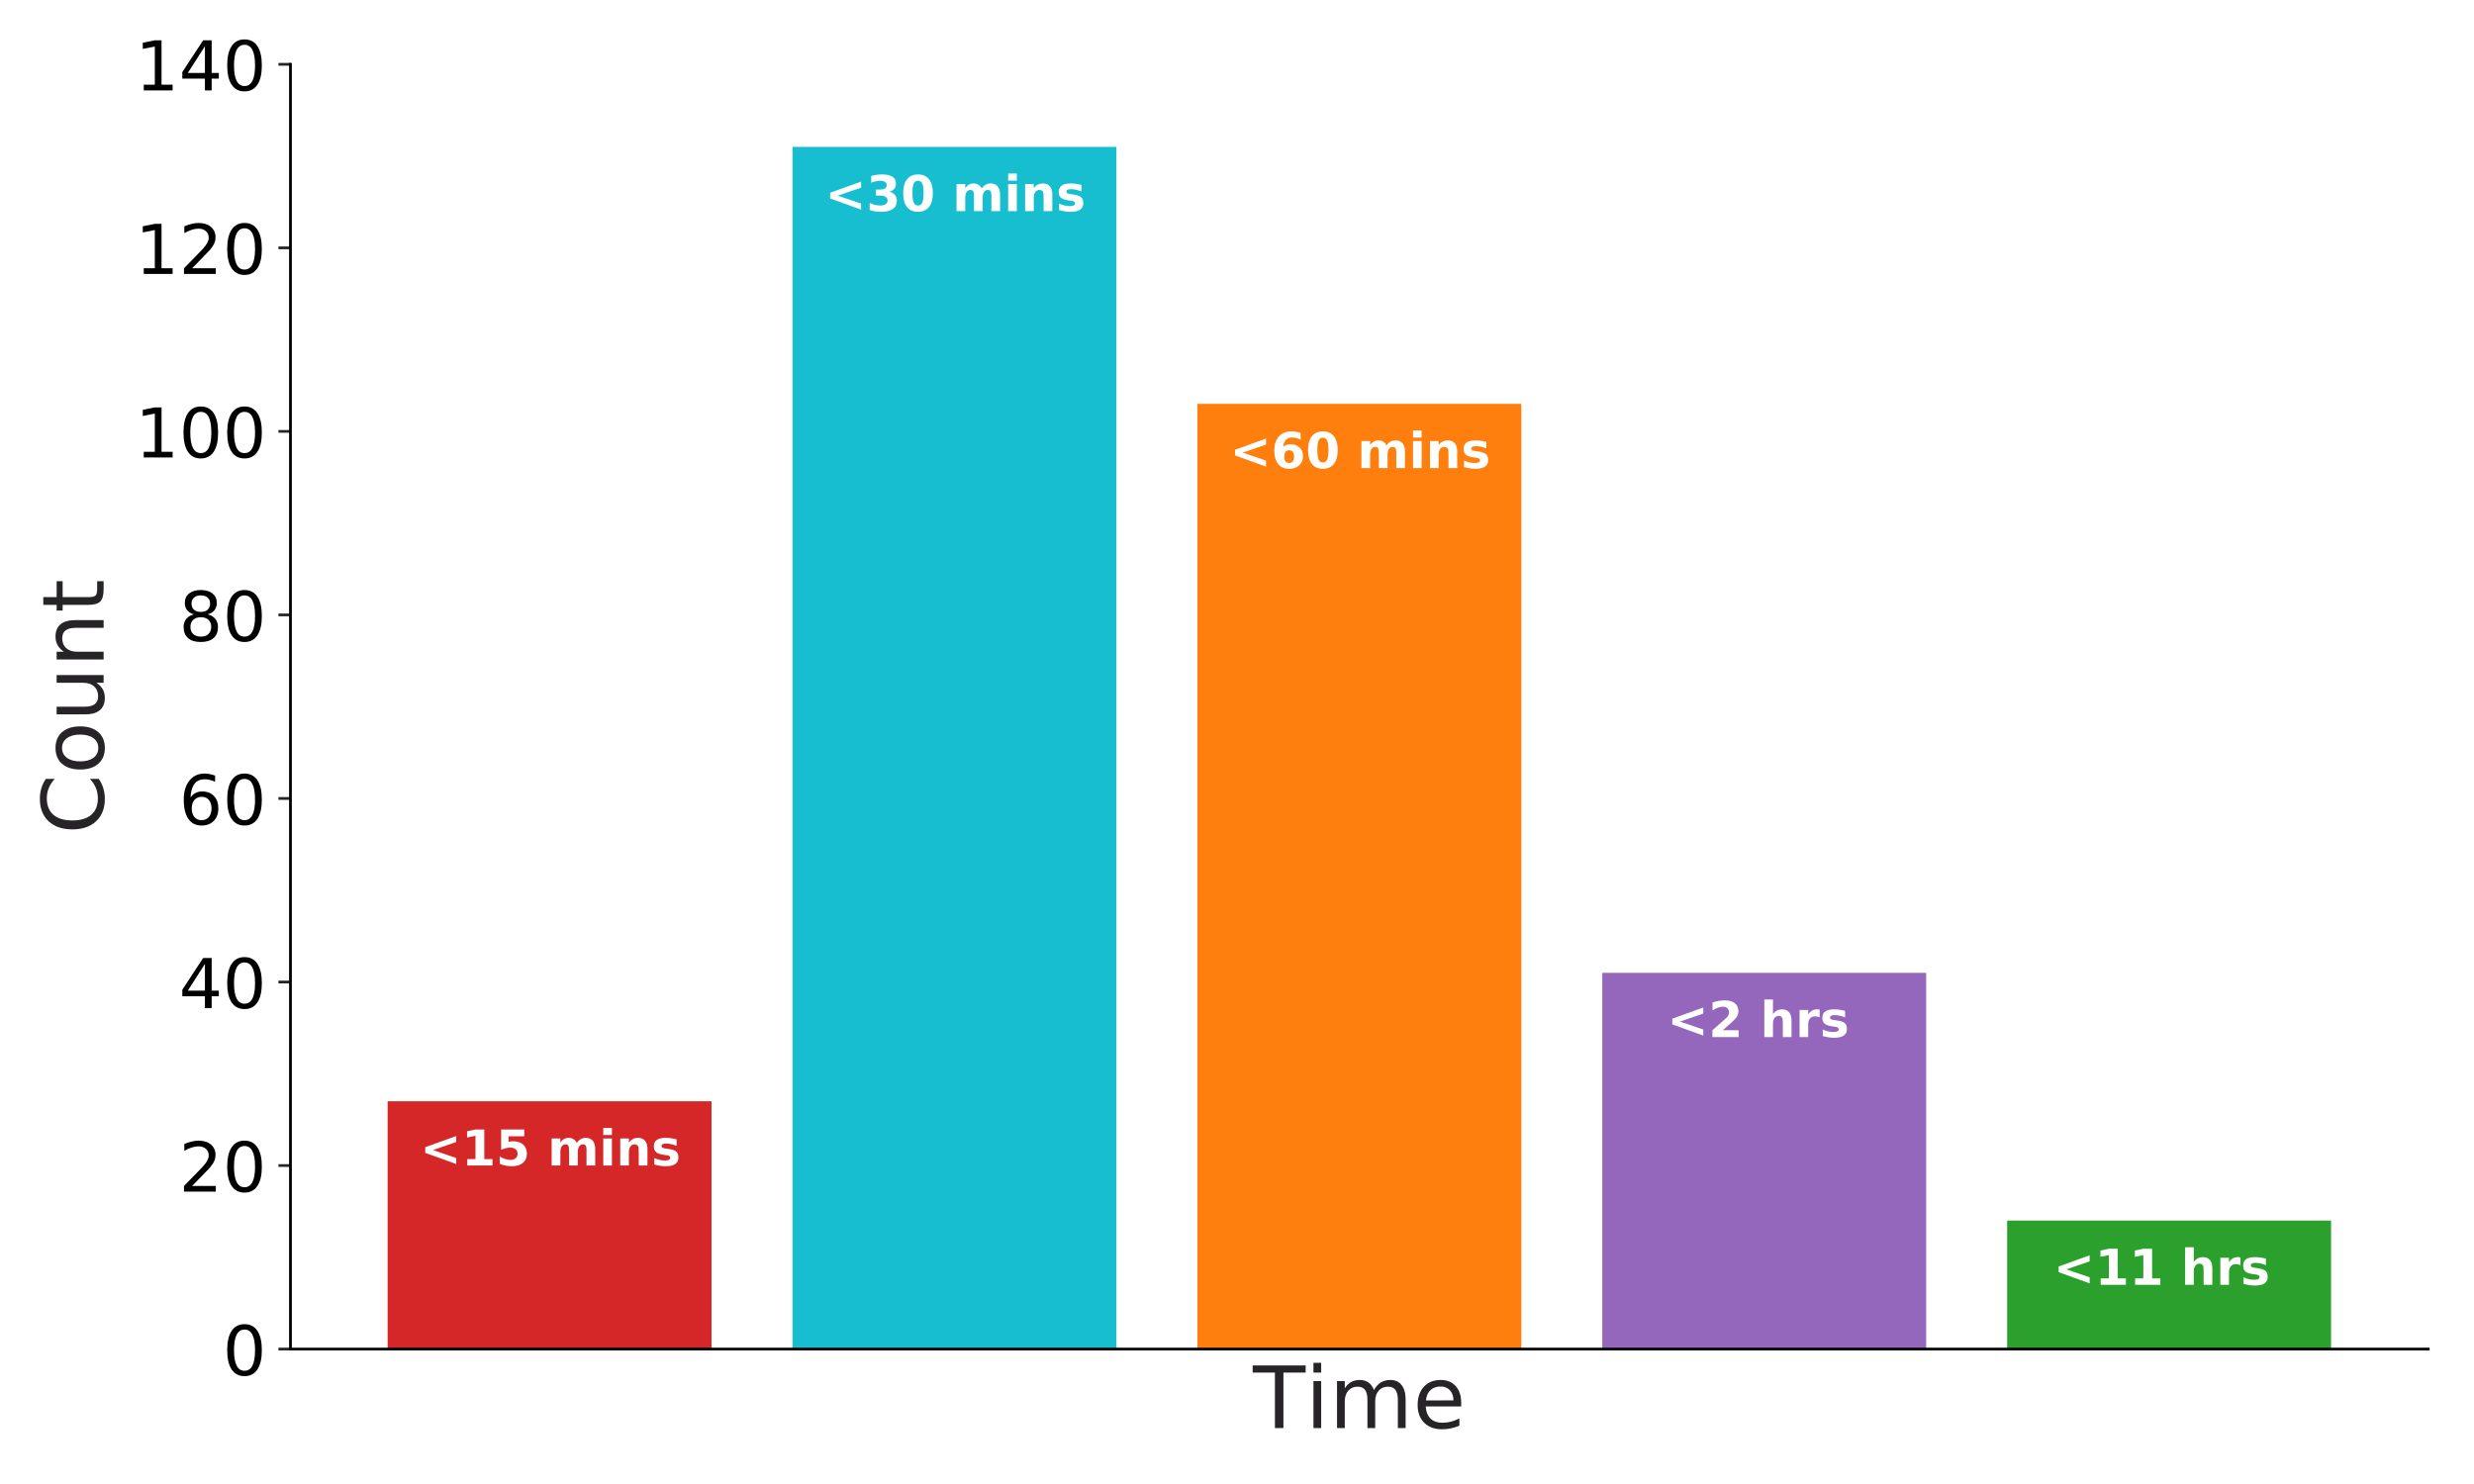
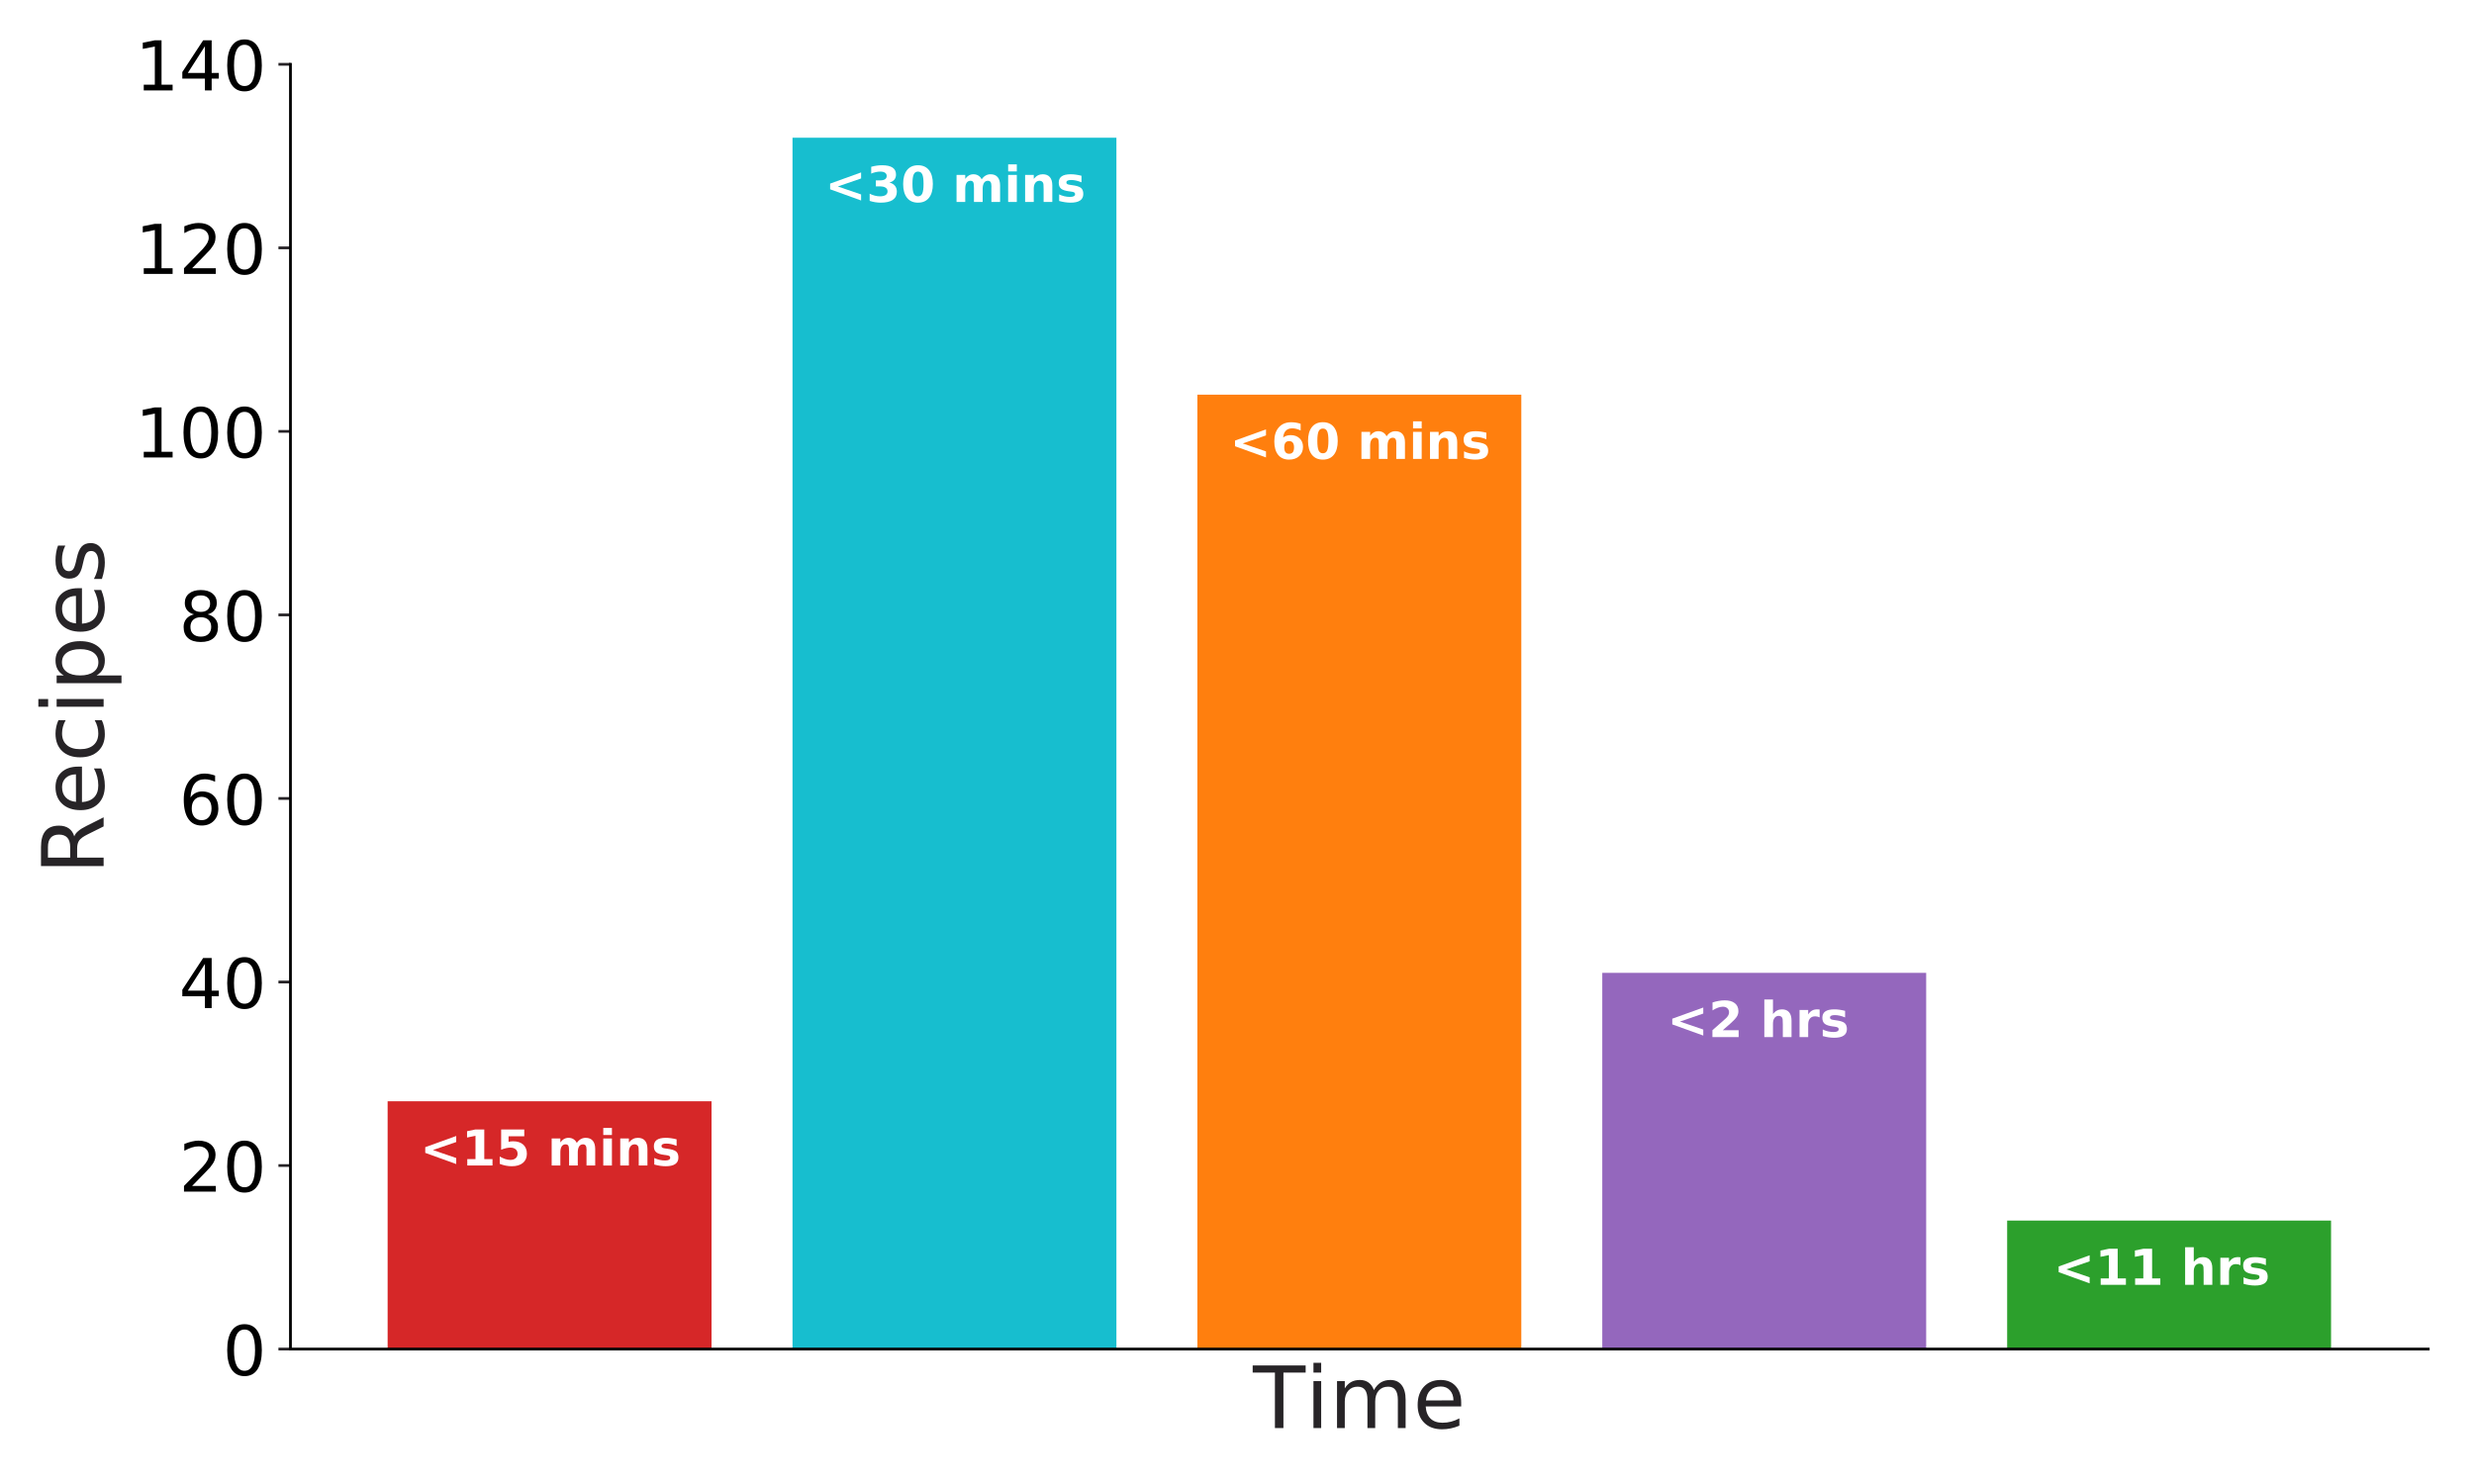
<svg xmlns="http://www.w3.org/2000/svg" xmlns:xlink="http://www.w3.org/1999/xlink" height="432pt" version="1.1" viewBox="0 0 720 432" width="720pt">
  <defs>
    <style type="text/css">
*{stroke-linecap:butt;stroke-linejoin:round;}
  </style>
  </defs>
  <g id="figure_1">
    <g id="patch_1">
      <path d="M 0 432  L 720 432  L 720 0  L 0 0  z " style="fill:#ffffff;" />
    </g>
    <g id="axes_1">
      <g id="patch_2">
        <path d="M 84.53 392.72  L 706.68 392.72  L 706.68 18.72  L 84.53 18.72  z " style="fill:#ffffff;" />
      </g>
      <g id="patch_3">
-         <path clip-path="url(#pae5ecb6cfb)" d="M 112.81 392.72  L 207.075 392.72  L 207.075 320.591  L 112.81 320.591  z " style="fill:#d62728;" />
+         <path clip-path="url(#p2903ed5c1a)" d="M 112.81 392.72  L 207.075 392.72  L 207.075 320.591  L 112.81 320.591  z " style="fill:#d62728;" />
      </g>
      <g id="patch_4">
-         <path clip-path="url(#pae5ecb6cfb)" d="M 230.641 392.72  L 324.906 392.72  L 324.906 42.763  L 230.641 42.763  z " style="fill:#17becf;" />
+         <path clip-path="url(#p2903ed5c1a)" d="M 230.641 392.72  L 324.906 392.72  L 324.906 40.091  L 230.641 40.091  z " style="fill:#17becf;" />
      </g>
      <g id="patch_5">
-         <path clip-path="url(#pae5ecb6cfb)" d="M 348.472 392.72  L 442.738 392.72  L 442.738 117.563  L 348.472 117.563  z " style="fill:#ff7f0e;" />
+         <path clip-path="url(#p2903ed5c1a)" d="M 348.472 392.72  L 442.738 392.72  L 442.738 114.891  L 348.472 114.891  z " style="fill:#ff7f0e;" />
      </g>
      <g id="patch_6">
-         <path clip-path="url(#pae5ecb6cfb)" d="M 466.304 392.72  L 560.569 392.72  L 560.569 283.191  L 466.304 283.191  z " style="fill:#9467bd;" />
+         <path clip-path="url(#p2903ed5c1a)" d="M 466.304 392.72  L 560.569 392.72  L 560.569 283.191  L 466.304 283.191  z " style="fill:#9467bd;" />
      </g>
      <g id="patch_7">
-         <path clip-path="url(#pae5ecb6cfb)" d="M 584.135 392.72  L 678.4 392.72  L 678.4 355.32  L 584.135 355.32  z " style="fill:#2ca02c;" />
+         <path clip-path="url(#p2903ed5c1a)" d="M 584.135 392.72  L 678.4 392.72  L 678.4 355.32  L 584.135 355.32  z " style="fill:#2ca02c;" />
      </g>
      <g id="matplotlib.axis_1">
        <g id="text_1">
          <defs>
            <path d="M -0.297 72.906  L 61.375 72.906  L 61.375 64.594  L 35.5 64.594  L 35.5 0  L 25.594 0  L 25.594 64.594  L -0.297 64.594  z " id="DejaVuSans-84" />
            <path d="M 9.422 54.688  L 18.406 54.688  L 18.406 0  L 9.422 0  z M 9.422 75.984  L 18.406 75.984  L 18.406 64.594  L 9.422 64.594  z " id="DejaVuSans-105" />
            <path d="M 52 44.188  Q 55.375 50.25 60.062 53.125  Q 64.75 56 71.094 56  Q 79.641 56 84.281 50.016  Q 88.922 44.047 88.922 33.016  L 88.922 0  L 79.891 0  L 79.891 32.719  Q 79.891 40.578 77.094 44.375  Q 74.312 48.188 68.609 48.188  Q 61.625 48.188 57.562 43.547  Q 53.516 38.922 53.516 30.906  L 53.516 0  L 44.484 0  L 44.484 32.719  Q 44.484 40.625 41.703 44.406  Q 38.922 48.188 33.109 48.188  Q 26.219 48.188 22.156 43.531  Q 18.109 38.875 18.109 30.906  L 18.109 0  L 9.078 0  L 9.078 54.688  L 18.109 54.688  L 18.109 46.188  Q 21.188 51.219 25.484 53.609  Q 29.781 56 35.688 56  Q 41.656 56 45.828 52.969  Q 50 49.953 52 44.188  z " id="DejaVuSans-109" />
            <path d="M 56.203 29.594  L 56.203 25.203  L 14.891 25.203  Q 15.484 15.922 20.484 11.062  Q 25.484 6.203 34.422 6.203  Q 39.594 6.203 44.453 7.469  Q 49.312 8.734 54.109 11.281  L 54.109 2.781  Q 49.266 0.734 44.188 -0.344  Q 39.109 -1.422 33.891 -1.422  Q 20.797 -1.422 13.156 6.188  Q 5.516 13.812 5.516 26.812  Q 5.516 40.234 12.766 48.109  Q 20.016 56 32.328 56  Q 43.359 56 49.781 48.891  Q 56.203 41.797 56.203 29.594  z M 47.219 32.234  Q 47.125 39.594 43.094 43.984  Q 39.062 48.391 32.422 48.391  Q 24.906 48.391 20.391 44.141  Q 15.875 39.891 15.188 32.172  z " id="DejaVuSans-101" />
          </defs>
          <g style="fill:#272427;" transform="translate(364.6363 415.7161)scale(0.25 -0.25)">
            <use xlink:href="#DejaVuSans-84" />
            <use x="61.037" xlink:href="#DejaVuSans-105" />
            <use x="88.82" xlink:href="#DejaVuSans-109" />
            <use x="186.232" xlink:href="#DejaVuSans-101" />
          </g>
        </g>
      </g>
      <g id="matplotlib.axis_2">
        <g id="ytick_1">
          <g id="line2d_1">
            <defs>
-               <path d="M 0 0  L -3.5 0  " id="m90a2fc1e50" style="stroke:#272427;stroke-width:0.8;" />
-             </defs>
-             <g>
-               <use style="fill:#272427;stroke:#272427;stroke-width:0.8;" x="84.53" xlink:href="#m90a2fc1e50" y="392.72" />
+               <path d="M 0 0  L -3.5 0  " id="m775fbb314b" style="stroke:#272427;stroke-width:0.8;" />
+             </defs>
+             <g>
+               <use style="fill:#272427;stroke:#272427;stroke-width:0.8;" x="84.53" xlink:href="#m775fbb314b" y="392.72" />
            </g>
          </g>
          <g id="text_2">
            <defs>
              <path d="M 31.781 66.406  Q 24.172 66.406 20.328 58.906  Q 16.5 51.422 16.5 36.375  Q 16.5 21.391 20.328 13.891  Q 24.172 6.391 31.781 6.391  Q 39.453 6.391 43.281 13.891  Q 47.125 21.391 47.125 36.375  Q 47.125 51.422 43.281 58.906  Q 39.453 66.406 31.781 66.406  z M 31.781 74.219  Q 44.047 74.219 50.516 64.516  Q 56.984 54.828 56.984 36.375  Q 56.984 17.969 50.516 8.266  Q 44.047 -1.422 31.781 -1.422  Q 19.531 -1.422 13.062 8.266  Q 6.594 17.969 6.594 36.375  Q 6.594 54.828 13.062 64.516  Q 19.531 74.219 31.781 74.219  z " id="DejaVuSans-48" />
            </defs>
            <g transform="translate(64.805 400.3184)scale(0.2 -0.2)">
              <use xlink:href="#DejaVuSans-48" />
            </g>
          </g>
        </g>
        <g id="ytick_2">
          <g id="line2d_2">
            <g>
-               <use style="fill:#272427;stroke:#272427;stroke-width:0.8;" x="84.53" xlink:href="#m90a2fc1e50" y="339.291" />
+               <use style="fill:#272427;stroke:#272427;stroke-width:0.8;" x="84.53" xlink:href="#m775fbb314b" y="339.291" />
            </g>
          </g>
          <g id="text_3">
            <defs>
              <path d="M 19.188 8.297  L 53.609 8.297  L 53.609 0  L 7.328 0  L 7.328 8.297  Q 12.938 14.109 22.625 23.891  Q 32.328 33.688 34.812 36.531  Q 39.547 41.844 41.422 45.531  Q 43.312 49.219 43.312 52.781  Q 43.312 58.594 39.234 62.25  Q 35.156 65.922 28.609 65.922  Q 23.969 65.922 18.812 64.312  Q 13.672 62.703 7.812 59.422  L 7.812 69.391  Q 13.766 71.781 18.938 73  Q 24.125 74.219 28.422 74.219  Q 39.75 74.219 46.484 68.547  Q 53.219 62.891 53.219 53.422  Q 53.219 48.922 51.531 44.891  Q 49.859 40.875 45.406 35.406  Q 44.188 33.984 37.641 27.219  Q 31.109 20.453 19.188 8.297  z " id="DejaVuSans-50" />
            </defs>
            <g transform="translate(52.08 346.8899)scale(0.2 -0.2)">
              <use xlink:href="#DejaVuSans-50" />
              <use x="63.623" xlink:href="#DejaVuSans-48" />
            </g>
          </g>
        </g>
        <g id="ytick_3">
          <g id="line2d_3">
            <g>
-               <use style="fill:#272427;stroke:#272427;stroke-width:0.8;" x="84.53" xlink:href="#m90a2fc1e50" y="285.863" />
+               <use style="fill:#272427;stroke:#272427;stroke-width:0.8;" x="84.53" xlink:href="#m775fbb314b" y="285.863" />
            </g>
          </g>
          <g id="text_4">
            <defs>
              <path d="M 37.797 64.312  L 12.891 25.391  L 37.797 25.391  z M 35.203 72.906  L 47.609 72.906  L 47.609 25.391  L 58.016 25.391  L 58.016 17.188  L 47.609 17.188  L 47.609 0  L 37.797 0  L 37.797 17.188  L 4.891 17.188  L 4.891 26.703  z " id="DejaVuSans-52" />
            </defs>
            <g transform="translate(52.08 293.4613)scale(0.2 -0.2)">
              <use xlink:href="#DejaVuSans-52" />
              <use x="63.623" xlink:href="#DejaVuSans-48" />
            </g>
          </g>
        </g>
        <g id="ytick_4">
          <g id="line2d_4">
            <g>
-               <use style="fill:#272427;stroke:#272427;stroke-width:0.8;" x="84.53" xlink:href="#m90a2fc1e50" y="232.434" />
+               <use style="fill:#272427;stroke:#272427;stroke-width:0.8;" x="84.53" xlink:href="#m775fbb314b" y="232.434" />
            </g>
          </g>
          <g id="text_5">
            <defs>
              <path d="M 33.016 40.375  Q 26.375 40.375 22.484 35.828  Q 18.609 31.297 18.609 23.391  Q 18.609 15.531 22.484 10.953  Q 26.375 6.391 33.016 6.391  Q 39.656 6.391 43.531 10.953  Q 47.406 15.531 47.406 23.391  Q 47.406 31.297 43.531 35.828  Q 39.656 40.375 33.016 40.375  z M 52.594 71.297  L 52.594 62.312  Q 48.875 64.062 45.094 64.984  Q 41.312 65.922 37.594 65.922  Q 27.828 65.922 22.672 59.328  Q 17.531 52.734 16.797 39.406  Q 19.672 43.656 24.016 45.922  Q 28.375 48.188 33.594 48.188  Q 44.578 48.188 50.953 41.516  Q 57.328 34.859 57.328 23.391  Q 57.328 12.156 50.688 5.359  Q 44.047 -1.422 33.016 -1.422  Q 20.359 -1.422 13.672 8.266  Q 6.984 17.969 6.984 36.375  Q 6.984 53.656 15.188 63.938  Q 23.391 74.219 37.203 74.219  Q 40.922 74.219 44.703 73.484  Q 48.484 72.75 52.594 71.297  z " id="DejaVuSans-54" />
            </defs>
            <g transform="translate(52.08 240.0327)scale(0.2 -0.2)">
              <use xlink:href="#DejaVuSans-54" />
              <use x="63.623" xlink:href="#DejaVuSans-48" />
            </g>
          </g>
        </g>
        <g id="ytick_5">
          <g id="line2d_5">
            <g>
-               <use style="fill:#272427;stroke:#272427;stroke-width:0.8;" x="84.53" xlink:href="#m90a2fc1e50" y="179.006" />
+               <use style="fill:#272427;stroke:#272427;stroke-width:0.8;" x="84.53" xlink:href="#m775fbb314b" y="179.006" />
            </g>
          </g>
          <g id="text_6">
            <defs>
              <path d="M 31.781 34.625  Q 24.75 34.625 20.719 30.859  Q 16.703 27.094 16.703 20.516  Q 16.703 13.922 20.719 10.156  Q 24.75 6.391 31.781 6.391  Q 38.812 6.391 42.859 10.172  Q 46.922 13.969 46.922 20.516  Q 46.922 27.094 42.891 30.859  Q 38.875 34.625 31.781 34.625  z M 21.922 38.812  Q 15.578 40.375 12.031 44.719  Q 8.5 49.078 8.5 55.328  Q 8.5 64.062 14.719 69.141  Q 20.953 74.219 31.781 74.219  Q 42.672 74.219 48.875 69.141  Q 55.078 64.062 55.078 55.328  Q 55.078 49.078 51.531 44.719  Q 48 40.375 41.703 38.812  Q 48.828 37.156 52.797 32.312  Q 56.781 27.484 56.781 20.516  Q 56.781 9.906 50.312 4.234  Q 43.844 -1.422 31.781 -1.422  Q 19.734 -1.422 13.25 4.234  Q 6.781 9.906 6.781 20.516  Q 6.781 27.484 10.781 32.312  Q 14.797 37.156 21.922 38.812  z M 18.312 54.391  Q 18.312 48.734 21.844 45.562  Q 25.391 42.391 31.781 42.391  Q 38.141 42.391 41.719 45.562  Q 45.312 48.734 45.312 54.391  Q 45.312 60.062 41.719 63.234  Q 38.141 66.406 31.781 66.406  Q 25.391 66.406 21.844 63.234  Q 18.312 60.062 18.312 54.391  z " id="DejaVuSans-56" />
            </defs>
            <g transform="translate(52.08 186.6042)scale(0.2 -0.2)">
              <use xlink:href="#DejaVuSans-56" />
              <use x="63.623" xlink:href="#DejaVuSans-48" />
            </g>
          </g>
        </g>
        <g id="ytick_6">
          <g id="line2d_6">
            <g>
-               <use style="fill:#272427;stroke:#272427;stroke-width:0.8;" x="84.53" xlink:href="#m90a2fc1e50" y="125.577" />
+               <use style="fill:#272427;stroke:#272427;stroke-width:0.8;" x="84.53" xlink:href="#m775fbb314b" y="125.577" />
            </g>
          </g>
          <g id="text_7">
            <defs>
              <path d="M 12.406 8.297  L 28.516 8.297  L 28.516 63.922  L 10.984 60.406  L 10.984 69.391  L 28.422 72.906  L 38.281 72.906  L 38.281 8.297  L 54.391 8.297  L 54.391 0  L 12.406 0  z " id="DejaVuSans-49" />
            </defs>
            <g transform="translate(39.355 133.1756)scale(0.2 -0.2)">
              <use xlink:href="#DejaVuSans-49" />
              <use x="63.623" xlink:href="#DejaVuSans-48" />
              <use x="127.246" xlink:href="#DejaVuSans-48" />
            </g>
          </g>
        </g>
        <g id="ytick_7">
          <g id="line2d_7">
            <g>
-               <use style="fill:#272427;stroke:#272427;stroke-width:0.8;" x="84.53" xlink:href="#m90a2fc1e50" y="72.149" />
+               <use style="fill:#272427;stroke:#272427;stroke-width:0.8;" x="84.53" xlink:href="#m775fbb314b" y="72.149" />
            </g>
          </g>
          <g id="text_8">
            <g transform="translate(39.355 79.74701)scale(0.2 -0.2)">
              <use xlink:href="#DejaVuSans-49" />
              <use x="63.623" xlink:href="#DejaVuSans-50" />
              <use x="127.246" xlink:href="#DejaVuSans-48" />
            </g>
          </g>
        </g>
        <g id="ytick_8">
          <g id="line2d_8">
            <g>
-               <use style="fill:#272427;stroke:#272427;stroke-width:0.8;" x="84.53" xlink:href="#m90a2fc1e50" y="18.72" />
+               <use style="fill:#272427;stroke:#272427;stroke-width:0.8;" x="84.53" xlink:href="#m775fbb314b" y="18.72" />
            </g>
          </g>
          <g id="text_9">
            <g transform="translate(39.355 26.31844)scale(0.2 -0.2)">
              <use xlink:href="#DejaVuSans-49" />
              <use x="63.623" xlink:href="#DejaVuSans-52" />
              <use x="127.246" xlink:href="#DejaVuSans-48" />
            </g>
          </g>
        </g>
        <g id="text_10">
          <defs>
-             <path d="M 64.406 67.281  L 64.406 56.891  Q 59.422 61.531 53.781 63.812  Q 48.141 66.109 41.797 66.109  Q 29.297 66.109 22.656 58.469  Q 16.016 50.828 16.016 36.375  Q 16.016 21.969 22.656 14.328  Q 29.297 6.688 41.797 6.688  Q 48.141 6.688 53.781 8.984  Q 59.422 11.281 64.406 15.922  L 64.406 5.609  Q 59.234 2.094 53.438 0.328  Q 47.656 -1.422 41.219 -1.422  Q 24.656 -1.422 15.125 8.703  Q 5.609 18.844 5.609 36.375  Q 5.609 53.953 15.125 64.078  Q 24.656 74.219 41.219 74.219  Q 47.75 74.219 53.531 72.484  Q 59.328 70.75 64.406 67.281  z " id="DejaVuSans-67" />
-             <path d="M 30.609 48.391  Q 23.391 48.391 19.188 42.75  Q 14.984 37.109 14.984 27.297  Q 14.984 17.484 19.156 11.844  Q 23.344 6.203 30.609 6.203  Q 37.797 6.203 41.984 11.859  Q 46.188 17.531 46.188 27.297  Q 46.188 37.016 41.984 42.703  Q 37.797 48.391 30.609 48.391  z M 30.609 56  Q 42.328 56 49.016 48.375  Q 55.719 40.766 55.719 27.297  Q 55.719 13.875 49.016 6.219  Q 42.328 -1.422 30.609 -1.422  Q 18.844 -1.422 12.172 6.219  Q 5.516 13.875 5.516 27.297  Q 5.516 40.766 12.172 48.375  Q 18.844 56 30.609 56  z " id="DejaVuSans-111" />
-             <path d="M 8.5 21.578  L 8.5 54.688  L 17.484 54.688  L 17.484 21.922  Q 17.484 14.156 20.5 10.266  Q 23.531 6.391 29.594 6.391  Q 36.859 6.391 41.078 11.031  Q 45.312 15.672 45.312 23.688  L 45.312 54.688  L 54.297 54.688  L 54.297 0  L 45.312 0  L 45.312 8.406  Q 42.047 3.422 37.719 1  Q 33.406 -1.422 27.688 -1.422  Q 18.266 -1.422 13.375 4.438  Q 8.5 10.297 8.5 21.578  z M 31.109 56  z " id="DejaVuSans-117" />
-             <path d="M 54.891 33.016  L 54.891 0  L 45.906 0  L 45.906 32.719  Q 45.906 40.484 42.875 44.328  Q 39.844 48.188 33.797 48.188  Q 26.516 48.188 22.312 43.547  Q 18.109 38.922 18.109 30.906  L 18.109 0  L 9.078 0  L 9.078 54.688  L 18.109 54.688  L 18.109 46.188  Q 21.344 51.125 25.703 53.562  Q 30.078 56 35.797 56  Q 45.219 56 50.047 50.172  Q 54.891 44.344 54.891 33.016  z " id="DejaVuSans-110" />
-             <path d="M 18.312 70.219  L 18.312 54.688  L 36.812 54.688  L 36.812 47.703  L 18.312 47.703  L 18.312 18.016  Q 18.312 11.328 20.141 9.422  Q 21.969 7.516 27.594 7.516  L 36.812 7.516  L 36.812 0  L 27.594 0  Q 17.188 0 13.234 3.875  Q 9.281 7.766 9.281 18.016  L 9.281 47.703  L 2.688 47.703  L 2.688 54.688  L 9.281 54.688  L 9.281 70.219  z " id="DejaVuSans-116" />
+             <path d="M 44.391 34.188  Q 47.562 33.109 50.562 29.594  Q 53.562 26.078 56.594 19.922  L 66.609 0  L 56 0  L 46.688 18.703  Q 43.062 26.031 39.672 28.422  Q 36.281 30.812 30.422 30.812  L 19.672 30.812  L 19.672 0  L 9.812 0  L 9.812 72.906  L 32.078 72.906  Q 44.578 72.906 50.734 67.672  Q 56.891 62.453 56.891 51.906  Q 56.891 45.016 53.688 40.469  Q 50.484 35.938 44.391 34.188  z M 19.672 64.797  L 19.672 38.922  L 32.078 38.922  Q 39.203 38.922 42.844 42.219  Q 46.484 45.516 46.484 51.906  Q 46.484 58.297 42.844 61.547  Q 39.203 64.797 32.078 64.797  z " id="DejaVuSans-82" />
+             <path d="M 48.781 52.594  L 48.781 44.188  Q 44.969 46.297 41.141 47.344  Q 37.312 48.391 33.406 48.391  Q 24.656 48.391 19.812 42.844  Q 14.984 37.312 14.984 27.297  Q 14.984 17.281 19.812 11.734  Q 24.656 6.203 33.406 6.203  Q 37.312 6.203 41.141 7.25  Q 44.969 8.297 48.781 10.406  L 48.781 2.094  Q 45.016 0.344 40.984 -0.531  Q 36.969 -1.422 32.422 -1.422  Q 20.062 -1.422 12.781 6.344  Q 5.516 14.109 5.516 27.297  Q 5.516 40.672 12.859 48.328  Q 20.219 56 33.016 56  Q 37.156 56 41.109 55.141  Q 45.062 54.297 48.781 52.594  z " id="DejaVuSans-99" />
+             <path d="M 18.109 8.203  L 18.109 -20.797  L 9.078 -20.797  L 9.078 54.688  L 18.109 54.688  L 18.109 46.391  Q 20.953 51.266 25.266 53.625  Q 29.594 56 35.594 56  Q 45.562 56 51.781 48.094  Q 58.016 40.188 58.016 27.297  Q 58.016 14.406 51.781 6.484  Q 45.562 -1.422 35.594 -1.422  Q 29.594 -1.422 25.266 0.953  Q 20.953 3.328 18.109 8.203  z M 48.688 27.297  Q 48.688 37.203 44.609 42.844  Q 40.531 48.484 33.406 48.484  Q 26.266 48.484 22.188 42.844  Q 18.109 37.203 18.109 27.297  Q 18.109 17.391 22.188 11.75  Q 26.266 6.109 33.406 6.109  Q 40.531 6.109 44.609 11.75  Q 48.688 17.391 48.688 27.297  z " id="DejaVuSans-112" />
+             <path d="M 44.281 53.078  L 44.281 44.578  Q 40.484 46.531 36.375 47.5  Q 32.281 48.484 27.875 48.484  Q 21.188 48.484 17.844 46.438  Q 14.5 44.391 14.5 40.281  Q 14.5 37.156 16.891 35.375  Q 19.281 33.594 26.516 31.984  L 29.594 31.297  Q 39.156 29.25 43.188 25.516  Q 47.219 21.781 47.219 15.094  Q 47.219 7.469 41.188 3.016  Q 35.156 -1.422 24.609 -1.422  Q 20.219 -1.422 15.453 -0.562  Q 10.688 0.297 5.422 2  L 5.422 11.281  Q 10.406 8.688 15.234 7.391  Q 20.062 6.109 24.812 6.109  Q 31.156 6.109 34.562 8.281  Q 37.984 10.453 37.984 14.406  Q 37.984 18.062 35.516 20.016  Q 33.062 21.969 24.703 23.781  L 21.578 24.516  Q 13.234 26.266 9.516 29.906  Q 5.812 33.547 5.812 39.891  Q 5.812 47.609 11.281 51.797  Q 16.75 56 26.812 56  Q 31.781 56 36.172 55.266  Q 40.578 54.547 44.281 53.078  z " id="DejaVuSans-115" />
          </defs>
-           <g style="fill:#272427;" transform="translate(30.15578 242.8411)rotate(-90)scale(0.25 -0.25)">
-             <use xlink:href="#DejaVuSans-67" />
-             <use x="69.824" xlink:href="#DejaVuSans-111" />
-             <use x="131.006" xlink:href="#DejaVuSans-117" />
-             <use x="194.385" xlink:href="#DejaVuSans-110" />
-             <use x="257.764" xlink:href="#DejaVuSans-116" />
+           <g style="fill:#272427;" transform="translate(30.15578 254.5735)rotate(-90)scale(0.25 -0.25)">
+             <use xlink:href="#DejaVuSans-82" />
+             <use x="69.42" xlink:href="#DejaVuSans-101" />
+             <use x="130.943" xlink:href="#DejaVuSans-99" />
+             <use x="185.924" xlink:href="#DejaVuSans-105" />
+             <use x="213.707" xlink:href="#DejaVuSans-112" />
+             <use x="277.184" xlink:href="#DejaVuSans-101" />
+             <use x="338.707" xlink:href="#DejaVuSans-115" />
          </g>
        </g>
      </g>
      <g id="patch_8">
        <path d="M 84.53 392.72  L 84.53 18.72  " style="fill:none;stroke:#000000;stroke-linecap:square;stroke-linejoin:miter;stroke-width:0.8;" />
      </g>
      <g id="patch_9">
        <path d="M 84.53 392.72  L 706.68 392.72  " style="fill:none;stroke:#000000;stroke-linecap:square;stroke-linejoin:miter;stroke-width:0.8;" />
      </g>
      <g id="text_11">
        <defs>
          <path d="M 73.188 47.516  L 26.125 31.297  L 73.188 15.188  L 73.188 2.984  L 10.594 25.594  L 10.594 37.109  L 73.188 59.719  z " id="DejaVuSans-Bold-60" />
          <path d="M 11.719 12.984  L 28.328 12.984  L 28.328 60.109  L 11.281 56.594  L 11.281 69.391  L 28.219 72.906  L 46.094 72.906  L 46.094 12.984  L 62.703 12.984  L 62.703 0  L 11.719 0  z " id="DejaVuSans-Bold-49" />
          <path d="M 10.594 72.906  L 57.328 72.906  L 57.328 59.078  L 25.594 59.078  L 25.594 47.797  Q 27.734 48.391 29.906 48.703  Q 32.078 49.031 34.422 49.031  Q 47.75 49.031 55.172 42.359  Q 62.594 35.688 62.594 23.781  Q 62.594 11.969 54.516 5.266  Q 46.438 -1.422 32.078 -1.422  Q 25.875 -1.422 19.797 -0.219  Q 13.719 0.984 7.719 3.422  L 7.719 18.219  Q 13.672 14.797 19.016 13.078  Q 24.359 11.375 29.109 11.375  Q 35.938 11.375 39.859 14.719  Q 43.797 18.062 43.797 23.781  Q 43.797 29.547 39.859 32.859  Q 35.938 36.188 29.109 36.188  Q 25.047 36.188 20.453 35.125  Q 15.875 34.078 10.594 31.891  z " id="DejaVuSans-Bold-53" />
          <path id="DejaVuSans-Bold-32" />
          <path d="M 59.078 45.609  Q 62.406 50.688 66.969 53.344  Q 71.531 56 77 56  Q 86.422 56 91.359 50.188  Q 96.297 44.391 96.297 33.297  L 96.297 0  L 78.719 0  L 78.719 28.516  Q 78.766 29.156 78.781 29.828  Q 78.812 30.516 78.812 31.781  Q 78.812 37.594 77.094 40.203  Q 75.391 42.828 71.578 42.828  Q 66.609 42.828 63.891 38.719  Q 61.188 34.625 61.078 26.859  L 61.078 0  L 43.5 0  L 43.5 28.516  Q 43.5 37.594 41.938 40.203  Q 40.375 42.828 36.375 42.828  Q 31.344 42.828 28.609 38.703  Q 25.875 34.578 25.875 26.906  L 25.875 0  L 8.297 0  L 8.297 54.688  L 25.875 54.688  L 25.875 46.688  Q 29.109 51.312 33.281 53.656  Q 37.453 56 42.484 56  Q 48.141 56 52.484 53.266  Q 56.844 50.531 59.078 45.609  z " id="DejaVuSans-Bold-109" />
          <path d="M 8.406 54.688  L 25.875 54.688  L 25.875 0  L 8.406 0  z M 8.406 75.984  L 25.875 75.984  L 25.875 61.719  L 8.406 61.719  z " id="DejaVuSans-Bold-105" />
          <path d="M 63.375 33.297  L 63.375 0  L 45.797 0  L 45.797 5.422  L 45.797 25.484  Q 45.797 32.562 45.484 35.25  Q 45.172 37.938 44.391 39.203  Q 43.359 40.922 41.594 41.875  Q 39.844 42.828 37.594 42.828  Q 32.125 42.828 29 38.594  Q 25.875 34.375 25.875 26.906  L 25.875 0  L 8.406 0  L 8.406 54.688  L 25.875 54.688  L 25.875 46.688  Q 29.828 51.469 34.266 53.734  Q 38.719 56 44.094 56  Q 53.562 56 58.469 50.188  Q 63.375 44.391 63.375 33.297  z " id="DejaVuSans-Bold-110" />
          <path d="M 51.125 52.984  L 51.125 39.703  Q 45.516 42.047 40.281 43.219  Q 35.062 44.391 30.422 44.391  Q 25.438 44.391 23.016 43.141  Q 20.609 41.891 20.609 39.312  Q 20.609 37.203 22.438 36.078  Q 24.266 34.969 29 34.422  L 32.078 33.984  Q 45.516 32.281 50.141 28.375  Q 54.781 24.469 54.781 16.109  Q 54.781 7.375 48.328 2.969  Q 41.891 -1.422 29.109 -1.422  Q 23.688 -1.422 17.891 -0.562  Q 12.109 0.297 6 2  L 6 15.281  Q 11.234 12.75 16.719 11.469  Q 22.219 10.203 27.875 10.203  Q 33.016 10.203 35.594 11.609  Q 38.188 13.031 38.188 15.828  Q 38.188 18.172 36.406 19.312  Q 34.625 20.453 29.297 21.094  L 26.219 21.484  Q 14.547 22.953 9.859 26.906  Q 5.172 30.859 5.172 38.922  Q 5.172 47.609 11.125 51.797  Q 17.094 56 29.391 56  Q 34.234 56 39.547 55.266  Q 44.875 54.547 51.125 52.984  z " id="DejaVuSans-Bold-115" />
        </defs>
        <g style="fill:#ffffff;" transform="translate(122.2361 339.2914)scale(0.144 -0.144)">
          <use xlink:href="#DejaVuSans-Bold-60" />
          <use x="83.789" xlink:href="#DejaVuSans-Bold-49" />
          <use x="153.369" xlink:href="#DejaVuSans-Bold-53" />
          <use x="222.949" xlink:href="#DejaVuSans-Bold-32" />
          <use x="257.764" xlink:href="#DejaVuSans-Bold-109" />
          <use x="361.963" xlink:href="#DejaVuSans-Bold-105" />
          <use x="396.24" xlink:href="#DejaVuSans-Bold-110" />
          <use x="467.432" xlink:href="#DejaVuSans-Bold-115" />
        </g>
      </g>
      <g id="text_12">
        <defs>
          <path d="M 46.578 39.312  Q 53.953 37.406 57.781 32.688  Q 61.625 27.984 61.625 20.703  Q 61.625 9.859 53.312 4.219  Q 45.016 -1.422 29.109 -1.422  Q 23.484 -1.422 17.844 -0.516  Q 12.203 0.391 6.688 2.203  L 6.688 16.703  Q 11.969 14.062 17.156 12.719  Q 22.359 11.375 27.391 11.375  Q 34.859 11.375 38.844 13.953  Q 42.828 16.547 42.828 21.391  Q 42.828 26.375 38.75 28.938  Q 34.672 31.5 26.703 31.5  L 19.188 31.5  L 19.188 43.609  L 27.094 43.609  Q 34.188 43.609 37.641 45.828  Q 41.109 48.047 41.109 52.594  Q 41.109 56.781 37.734 59.078  Q 34.375 61.375 28.219 61.375  Q 23.688 61.375 19.047 60.344  Q 14.406 59.328 9.812 57.328  L 9.812 71.094  Q 15.375 72.656 20.844 73.438  Q 26.312 74.219 31.594 74.219  Q 45.797 74.219 52.844 69.547  Q 59.906 64.891 59.906 55.516  Q 59.906 49.125 56.531 45.047  Q 53.172 40.969 46.578 39.312  z " id="DejaVuSans-Bold-51" />
          <path d="M 46 36.531  Q 46 50.203 43.438 55.781  Q 40.875 61.375 34.812 61.375  Q 28.766 61.375 26.172 55.781  Q 23.578 50.203 23.578 36.531  Q 23.578 22.703 26.172 17.031  Q 28.766 11.375 34.812 11.375  Q 40.828 11.375 43.406 17.031  Q 46 22.703 46 36.531  z M 64.797 36.375  Q 64.797 18.266 56.984 8.422  Q 49.172 -1.422 34.812 -1.422  Q 20.406 -1.422 12.594 8.422  Q 4.781 18.266 4.781 36.375  Q 4.781 54.547 12.594 64.375  Q 20.406 74.219 34.812 74.219  Q 49.172 74.219 56.984 64.375  Q 64.797 54.547 64.797 36.375  z " id="DejaVuSans-Bold-48" />
        </defs>
-         <g style="fill:#ffffff;" transform="translate(240.0675 61.46286)scale(0.144 -0.144)">
+         <g style="fill:#ffffff;" transform="translate(240.0675 58.79143)scale(0.144 -0.144)">
          <use xlink:href="#DejaVuSans-Bold-60" />
          <use x="83.789" xlink:href="#DejaVuSans-Bold-51" />
          <use x="153.369" xlink:href="#DejaVuSans-Bold-48" />
          <use x="222.949" xlink:href="#DejaVuSans-Bold-32" />
          <use x="257.764" xlink:href="#DejaVuSans-Bold-109" />
          <use x="361.963" xlink:href="#DejaVuSans-Bold-105" />
          <use x="396.24" xlink:href="#DejaVuSans-Bold-110" />
          <use x="467.432" xlink:href="#DejaVuSans-Bold-115" />
        </g>
      </g>
      <g id="text_13">
        <defs>
          <path d="M 36.188 35.984  Q 31.25 35.984 28.781 32.781  Q 26.312 29.594 26.312 23.188  Q 26.312 16.797 28.781 13.594  Q 31.25 10.406 36.188 10.406  Q 41.156 10.406 43.625 13.594  Q 46.094 16.797 46.094 23.188  Q 46.094 29.594 43.625 32.781  Q 41.156 35.984 36.188 35.984  z M 59.422 71  L 59.422 57.516  Q 54.781 59.719 50.672 60.766  Q 46.578 61.812 42.672 61.812  Q 34.281 61.812 29.594 57.141  Q 24.906 52.484 24.125 43.312  Q 27.344 45.703 31.094 46.891  Q 34.859 48.094 39.312 48.094  Q 50.484 48.094 57.344 41.547  Q 64.203 35.016 64.203 24.422  Q 64.203 12.703 56.531 5.641  Q 48.875 -1.422 35.984 -1.422  Q 21.781 -1.422 13.984 8.172  Q 6.203 17.781 6.203 35.406  Q 6.203 53.469 15.312 63.797  Q 24.422 74.125 40.281 74.125  Q 45.312 74.125 50.047 73.344  Q 54.781 72.562 59.422 71  z " id="DejaVuSans-Bold-54" />
        </defs>
-         <g style="fill:#ffffff;" transform="translate(357.8989 136.2629)scale(0.144 -0.144)">
+         <g style="fill:#ffffff;" transform="translate(357.8989 133.5914)scale(0.144 -0.144)">
          <use xlink:href="#DejaVuSans-Bold-60" />
          <use x="83.789" xlink:href="#DejaVuSans-Bold-54" />
          <use x="153.369" xlink:href="#DejaVuSans-Bold-48" />
          <use x="222.949" xlink:href="#DejaVuSans-Bold-32" />
          <use x="257.764" xlink:href="#DejaVuSans-Bold-109" />
          <use x="361.963" xlink:href="#DejaVuSans-Bold-105" />
          <use x="396.24" xlink:href="#DejaVuSans-Bold-110" />
          <use x="467.432" xlink:href="#DejaVuSans-Bold-115" />
        </g>
      </g>
      <g id="text_14">
        <defs>
          <path d="M 28.812 13.812  L 60.891 13.812  L 60.891 0  L 7.906 0  L 7.906 13.812  L 34.516 37.312  Q 38.094 40.531 39.797 43.609  Q 41.5 46.688 41.5 50  Q 41.5 55.125 38.062 58.25  Q 34.625 61.375 28.906 61.375  Q 24.516 61.375 19.281 59.5  Q 14.062 57.625 8.109 53.906  L 8.109 69.922  Q 14.453 72.016 20.656 73.109  Q 26.859 74.219 32.812 74.219  Q 45.906 74.219 53.156 68.453  Q 60.406 62.703 60.406 52.391  Q 60.406 46.438 57.328 41.281  Q 54.25 36.141 44.391 27.484  z " id="DejaVuSans-Bold-50" />
          <path d="M 63.375 33.297  L 63.375 0  L 45.797 0  L 45.797 5.422  L 45.797 25.391  Q 45.797 32.562 45.484 35.25  Q 45.172 37.938 44.391 39.203  Q 43.359 40.922 41.594 41.875  Q 39.844 42.828 37.594 42.828  Q 32.125 42.828 29 38.594  Q 25.875 34.375 25.875 26.906  L 25.875 0  L 8.406 0  L 8.406 75.984  L 25.875 75.984  L 25.875 46.688  Q 29.828 51.469 34.266 53.734  Q 38.719 56 44.094 56  Q 53.562 56 58.469 50.188  Q 63.375 44.391 63.375 33.297  z " id="DejaVuSans-Bold-104" />
          <path d="M 49.031 39.797  Q 46.734 40.875 44.453 41.375  Q 42.188 41.891 39.891 41.891  Q 33.156 41.891 29.516 37.562  Q 25.875 33.25 25.875 25.203  L 25.875 0  L 8.406 0  L 8.406 54.688  L 25.875 54.688  L 25.875 45.703  Q 29.25 51.078 33.609 53.531  Q 37.984 56 44.094 56  Q 44.969 56 45.984 55.922  Q 47.016 55.859 48.969 55.609  z " id="DejaVuSans-Bold-114" />
        </defs>
        <g style="fill:#ffffff;" transform="translate(485.1569 301.8914)scale(0.144 -0.144)">
          <use xlink:href="#DejaVuSans-Bold-60" />
          <use x="83.789" xlink:href="#DejaVuSans-Bold-50" />
          <use x="153.369" xlink:href="#DejaVuSans-Bold-32" />
          <use x="188.184" xlink:href="#DejaVuSans-Bold-104" />
          <use x="259.375" xlink:href="#DejaVuSans-Bold-114" />
          <use x="308.691" xlink:href="#DejaVuSans-Bold-115" />
        </g>
      </g>
      <g id="text_15">
        <g style="fill:#ffffff;" transform="translate(597.6018 374.02)scale(0.144 -0.144)">
          <use xlink:href="#DejaVuSans-Bold-60" />
          <use x="83.789" xlink:href="#DejaVuSans-Bold-49" />
          <use x="153.369" xlink:href="#DejaVuSans-Bold-49" />
          <use x="222.949" xlink:href="#DejaVuSans-Bold-32" />
          <use x="257.764" xlink:href="#DejaVuSans-Bold-104" />
          <use x="328.955" xlink:href="#DejaVuSans-Bold-114" />
          <use x="378.271" xlink:href="#DejaVuSans-Bold-115" />
        </g>
      </g>
    </g>
  </g>
  <defs>
-     <clipPath id="pae5ecb6cfb">
+     <clipPath id="p2903ed5c1a">
      <rect height="374" width="622.15" x="84.53" y="18.72" />
    </clipPath>
  </defs>
</svg>
